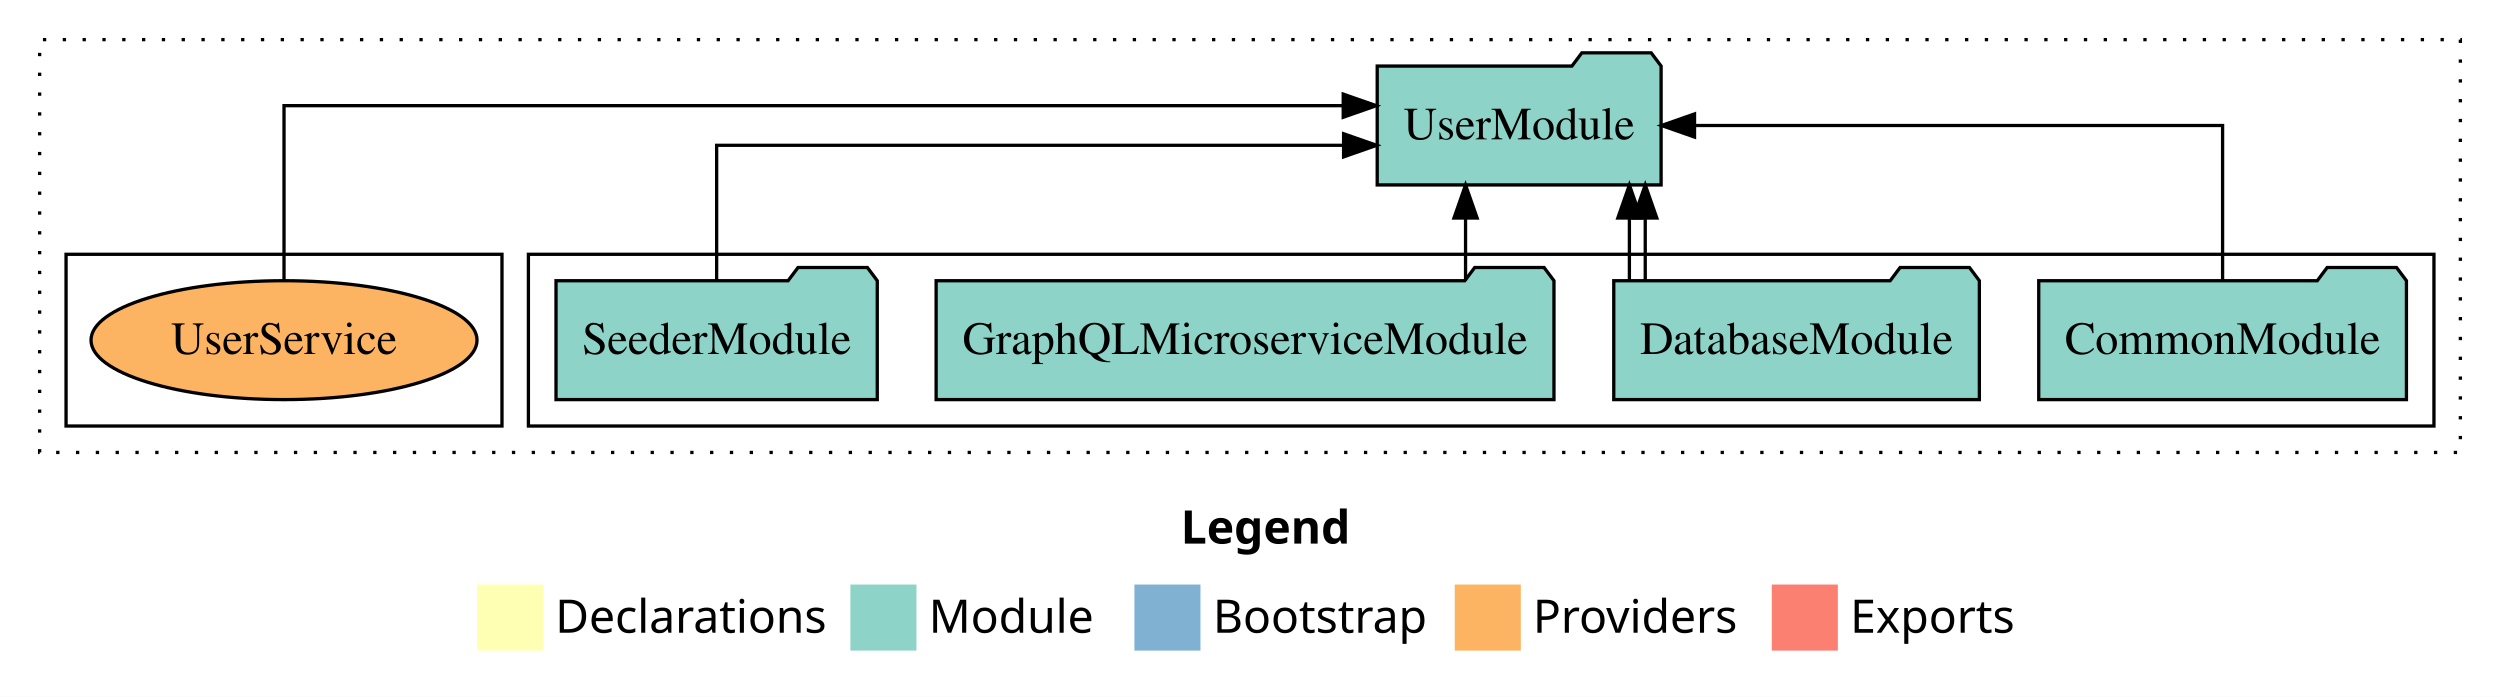
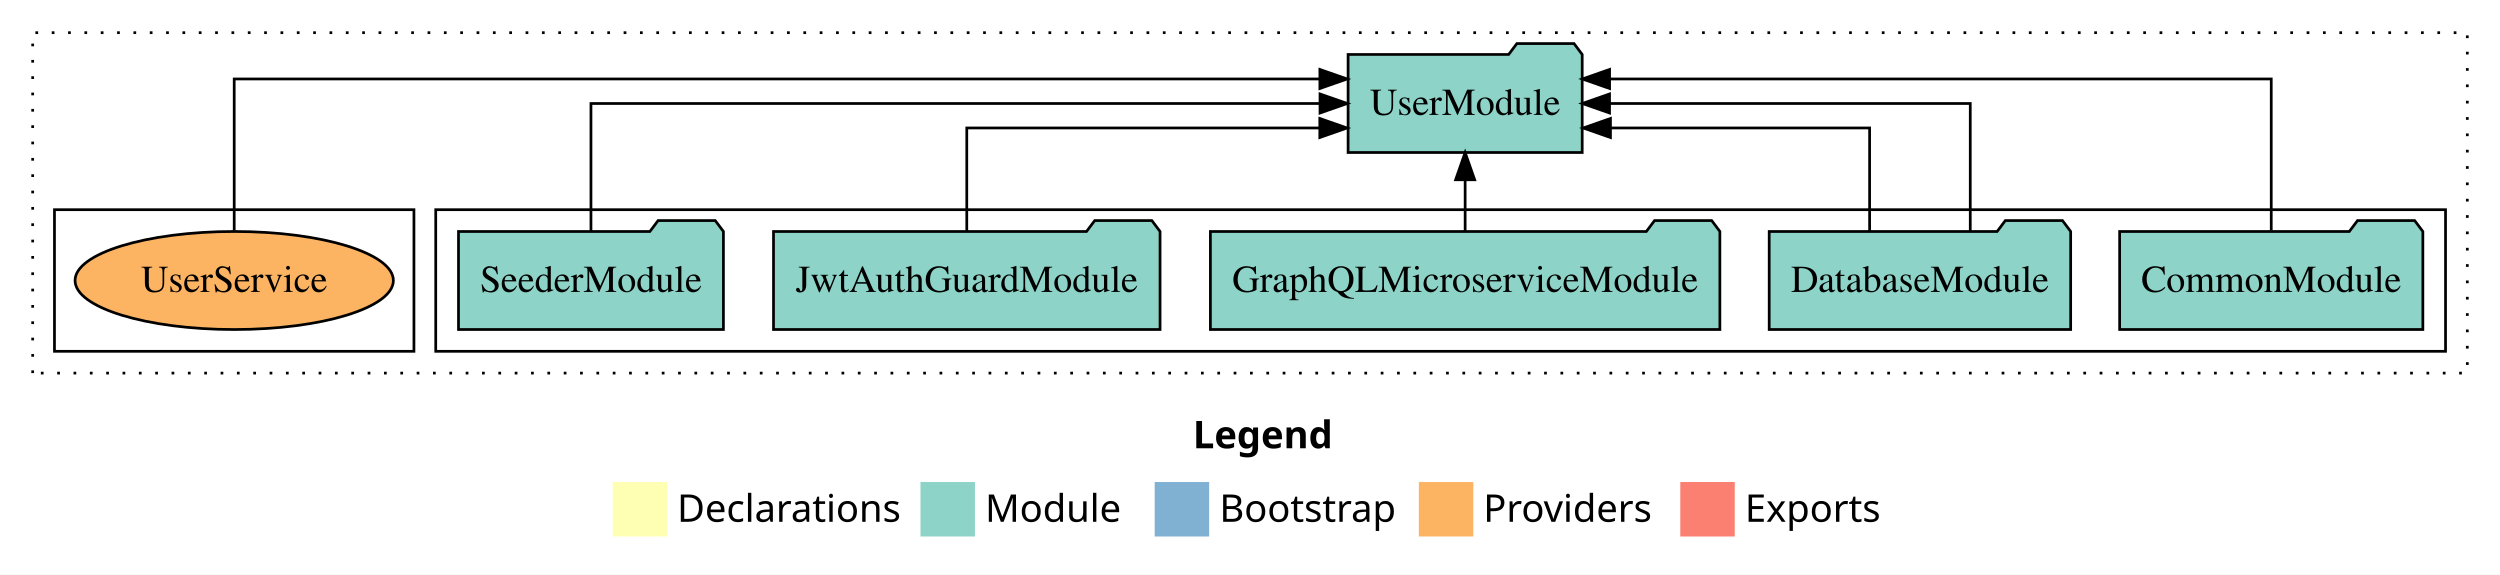
- <svg xmlns="http://www.w3.org/2000/svg" width="757pt" height="211pt" viewBox="0.00 0.00 757.00 211.00">
+ <svg xmlns="http://www.w3.org/2000/svg" width="918pt" height="211pt" viewBox="0.00 0.00 918.00 211.00">
  <g id="graph0" class="graph" transform="scale(1 1) rotate(0) translate(4 207)">
-     <polygon fill="white" stroke="transparent" points="-4,4 -4,-207 753,-207 753,4 -4,4" />
-     <text text-anchor="start" x="353.51" y="-42.4" font-family="Times-12" font-weight="bold" font-size="14.00">Legend</text>
-     <polygon fill="#ffffb3" stroke="transparent" points="140.5,-10 140.5,-30 160.5,-30 160.5,-10 140.5,-10" />
-     <text text-anchor="start" x="164.13" y="-15.4" font-family="Times-12" font-size="14.00">  Declarations</text>
-     <polygon fill="#8dd3c7" stroke="transparent" points="253.5,-10 253.5,-30 273.5,-30 273.5,-10 253.5,-10" />
-     <text text-anchor="start" x="277.23" y="-15.4" font-family="Times-12" font-size="14.00">  Module</text>
-     <polygon fill="#80b1d3" stroke="transparent" points="339.5,-10 339.5,-30 359.5,-30 359.5,-10 339.5,-10" />
-     <text text-anchor="start" x="363.28" y="-15.4" font-family="Times-12" font-size="14.00">  Bootstrap</text>
-     <polygon fill="#fdb462" stroke="transparent" points="436.5,-10 436.5,-30 456.5,-30 456.5,-10 436.5,-10" />
-     <text text-anchor="start" x="460.17" y="-15.4" font-family="Times-12" font-size="14.00">  Providers</text>
-     <polygon fill="#fb8072" stroke="transparent" points="532.5,-10 532.5,-30 552.5,-30 552.5,-10 532.5,-10" />
-     <text text-anchor="start" x="556.23" y="-15.4" font-family="Times-12" font-size="14.00">  Exports</text>
+     <polygon fill="white" stroke="transparent" points="-4,4 -4,-207 914,-207 914,4 -4,4" />
+     <text text-anchor="start" x="434.01" y="-42.4" font-family="Times-12" font-weight="bold" font-size="14.00">Legend</text>
+     <polygon fill="#ffffb3" stroke="transparent" points="221,-10 221,-30 241,-30 241,-10 221,-10" />
+     <text text-anchor="start" x="244.63" y="-15.4" font-family="Times-12" font-size="14.00">  Declarations</text>
+     <polygon fill="#8dd3c7" stroke="transparent" points="334,-10 334,-30 354,-30 354,-10 334,-10" />
+     <text text-anchor="start" x="357.73" y="-15.4" font-family="Times-12" font-size="14.00">  Module</text>
+     <polygon fill="#80b1d3" stroke="transparent" points="420,-10 420,-30 440,-30 440,-10 420,-10" />
+     <text text-anchor="start" x="443.78" y="-15.4" font-family="Times-12" font-size="14.00">  Bootstrap</text>
+     <polygon fill="#fdb462" stroke="transparent" points="517,-10 517,-30 537,-30 537,-10 517,-10" />
+     <text text-anchor="start" x="540.67" y="-15.4" font-family="Times-12" font-size="14.00">  Providers</text>
+     <polygon fill="#fb8072" stroke="transparent" points="613,-10 613,-30 633,-30 633,-10 613,-10" />
+     <text text-anchor="start" x="636.73" y="-15.4" font-family="Times-12" font-size="14.00">  Exports</text>
    <g id="clust1" class="cluster">
-       <polygon fill="none" stroke="black" stroke-dasharray="1,5" points="8,-70 8,-195 741,-195 741,-70 8,-70" />
+       <polygon fill="none" stroke="black" stroke-dasharray="1,5" points="8,-70 8,-195 902,-195 902,-70 8,-70" />
    </g>
    <g id="clust3" class="cluster">
-       <polygon fill="none" stroke="black" points="156,-78 156,-130 733,-130 733,-78 156,-78" />
+       <polygon fill="none" stroke="black" points="156,-78 156,-130 894,-130 894,-78 156,-78" />
    </g>
    <g id="clust6" class="cluster">
      <polygon fill="none" stroke="black" points="16,-78 16,-130 148,-130 148,-78 16,-78" />
    </g>
    <g id="node1" class="node">
-       <polygon fill="#8dd3c7" stroke="black" points="724.67,-122 721.67,-126 700.67,-126 697.67,-122 613.33,-122 613.33,-86 724.67,-86 724.67,-122" />
-       <text text-anchor="middle" x="669" y="-99.8" font-family="Times,serif" font-size="14.00">CommonModule</text>
+       <polygon fill="#8dd3c7" stroke="black" points="885.67,-122 882.67,-126 861.67,-126 858.67,-122 774.33,-122 774.33,-86 885.67,-86 885.67,-122" />
+       <text text-anchor="middle" x="830" y="-99.8" font-family="Times,serif" font-size="14.00">CommonModule</text>
+     </g>
+     <g id="node6" class="node">
+       <polygon fill="#8dd3c7" stroke="black" points="576.98,-187 573.98,-191 552.98,-191 549.98,-187 491.02,-187 491.02,-151 576.98,-151 576.98,-187" />
+       <text text-anchor="middle" x="534" y="-164.8" font-family="Times,serif" font-size="14.00">UserModule</text>
+     </g>
+     <g id="edge1" class="edge">
+       <path fill="none" stroke="black" d="M830,-122.29C830,-144.21 830,-178 830,-178 830,-178 587.04,-178 587.04,-178" />
+       <polygon fill="black" stroke="black" points="587.04,-174.5 577.04,-178 587.04,-181.5 587.04,-174.5" />
+     </g>
+     <g id="node2" class="node">
+       <polygon fill="#8dd3c7" stroke="black" points="756.35,-122 753.35,-126 732.35,-126 729.35,-122 645.65,-122 645.65,-86 756.35,-86 756.35,-122" />
+       <text text-anchor="middle" x="701" y="-99.8" font-family="Times,serif" font-size="14.00">DatabaseModule</text>
+     </g>
+     <g id="edge2" class="edge">
+       <path fill="none" stroke="black" d="M682.52,-122.03C682.52,-138.4 682.52,-160 682.52,-160 682.52,-160 587.36,-160 587.36,-160" />
+       <polygon fill="black" stroke="black" points="587.36,-156.5 577.36,-160 587.36,-163.5 587.36,-156.5" />
+     </g>
+     <g id="edge3" class="edge">
+       <path fill="none" stroke="black" d="M719.48,-122.11C719.48,-141.34 719.48,-169 719.48,-169 719.48,-169 587.02,-169 587.02,-169" />
+       <polygon fill="black" stroke="black" points="587.02,-165.5 577.02,-169 587.02,-172.5 587.02,-165.5" />
+     </g>
+     <g id="node3" class="node">
+       <polygon fill="#8dd3c7" stroke="black" points="627.54,-122 624.54,-126 603.54,-126 600.54,-122 440.46,-122 440.46,-86 627.54,-86 627.54,-122" />
+       <text text-anchor="middle" x="534" y="-99.8" font-family="Times,serif" font-size="14.00">GraphQLMicroserviceModule</text>
+     </g>
+     <g id="edge4" class="edge">
+       <path fill="none" stroke="black" d="M534,-122.11C534,-122.11 534,-140.99 534,-140.99" />
+       <polygon fill="black" stroke="black" points="530.5,-140.99 534,-150.99 537.5,-140.99 530.5,-140.99" />
+     </g>
+     <g id="node4" class="node">
+       <polygon fill="#8dd3c7" stroke="black" points="421.97,-122 418.97,-126 397.97,-126 394.97,-122 280.03,-122 280.03,-86 421.97,-86 421.97,-122" />
+       <text text-anchor="middle" x="351" y="-99.8" font-family="Times,serif" font-size="14.00">JwtAuthGuardModule</text>
+     </g>
+     <g id="edge5" class="edge">
+       <path fill="none" stroke="black" d="M351,-122.03C351,-138.4 351,-160 351,-160 351,-160 480.63,-160 480.63,-160" />
+       <polygon fill="black" stroke="black" points="480.63,-163.5 490.63,-160 480.63,-156.5 480.63,-163.5" />
    </g>
    <g id="node5" class="node">
-       <polygon fill="#8dd3c7" stroke="black" points="498.98,-187 495.98,-191 474.98,-191 471.98,-187 413.02,-187 413.02,-151 498.98,-151 498.98,-187" />
-       <text text-anchor="middle" x="456" y="-164.8" font-family="Times,serif" font-size="14.00">UserModule</text>
-     </g>
-     <g id="edge1" class="edge">
-       <path fill="none" stroke="black" d="M669,-122.11C669,-141.34 669,-169 669,-169 669,-169 509.1,-169 509.1,-169" />
-       <polygon fill="black" stroke="black" points="509.1,-165.5 499.1,-169 509.1,-172.5 509.1,-165.5" />
-     </g>
-     <g id="node2" class="node">
-       <polygon fill="#8dd3c7" stroke="black" points="595.35,-122 592.35,-126 571.35,-126 568.35,-122 484.65,-122 484.65,-86 595.35,-86 595.35,-122" />
-       <text text-anchor="middle" x="540" y="-99.8" font-family="Times,serif" font-size="14.00">DatabaseModule</text>
-     </g>
-     <g id="edge2" class="edge">
-       <path fill="none" stroke="black" d="M489.38,-122.11C489.38,-122.11 489.38,-140.99 489.38,-140.99" />
-       <polygon fill="black" stroke="black" points="485.88,-140.99 489.38,-150.99 492.88,-140.99 485.88,-140.99" />
-     </g>
-     <g id="edge3" class="edge">
-       <path fill="none" stroke="black" d="M494.18,-122.11C494.18,-122.11 494.18,-140.99 494.18,-140.99" />
-       <polygon fill="black" stroke="black" points="490.68,-140.99 494.18,-150.99 497.68,-140.99 490.68,-140.99" />
-     </g>
-     <g id="node3" class="node">
-       <polygon fill="#8dd3c7" stroke="black" points="466.54,-122 463.54,-126 442.54,-126 439.54,-122 279.46,-122 279.46,-86 466.54,-86 466.54,-122" />
-       <text text-anchor="middle" x="373" y="-99.8" font-family="Times,serif" font-size="14.00">GraphQLMicroserviceModule</text>
-     </g>
-     <g id="edge4" class="edge">
-       <path fill="none" stroke="black" d="M439.77,-122.11C439.77,-122.11 439.77,-140.99 439.77,-140.99" />
-       <polygon fill="black" stroke="black" points="436.27,-140.99 439.77,-150.99 443.27,-140.99 436.27,-140.99" />
-     </g>
-     <g id="node4" class="node">
      <polygon fill="#8dd3c7" stroke="black" points="261.64,-122 258.64,-126 237.64,-126 234.64,-122 164.36,-122 164.36,-86 261.64,-86 261.64,-122" />
      <text text-anchor="middle" x="213" y="-99.8" font-family="Times,serif" font-size="14.00">SeederModule</text>
    </g>
-     <g id="edge5" class="edge">
-       <path fill="none" stroke="black" d="M213,-122.02C213,-139.37 213,-163 213,-163 213,-163 402.84,-163 402.84,-163" />
-       <polygon fill="black" stroke="black" points="402.84,-166.5 412.84,-163 402.84,-159.5 402.84,-166.5" />
+     <g id="edge6" class="edge">
+       <path fill="none" stroke="black" d="M213,-122.11C213,-141.34 213,-169 213,-169 213,-169 480.71,-169 480.71,-169" />
+       <polygon fill="black" stroke="black" points="480.71,-172.5 490.71,-169 480.71,-165.5 480.71,-172.5" />
    </g>
-     <g id="node6" class="node">
+     <g id="node7" class="node">
      <ellipse fill="#fdb462" stroke="black" cx="82" cy="-104" rx="58.44" ry="18" />
      <text text-anchor="middle" x="82" y="-99.8" font-family="Times,serif" font-size="14.00">UserService</text>
    </g>
-     <g id="edge6" class="edge">
-       <path fill="none" stroke="black" d="M82,-122.28C82,-143.32 82,-175 82,-175 82,-175 402.73,-175 402.73,-175" />
-       <polygon fill="black" stroke="black" points="402.73,-178.5 412.73,-175 402.73,-171.5 402.73,-178.5" />
+     <g id="edge7" class="edge">
+       <path fill="none" stroke="black" d="M82,-122.29C82,-144.21 82,-178 82,-178 82,-178 480.66,-178 480.66,-178" />
+       <polygon fill="black" stroke="black" points="480.66,-181.5 490.66,-178 480.66,-174.5 480.66,-181.5" />
    </g>
  </g>
</svg>
